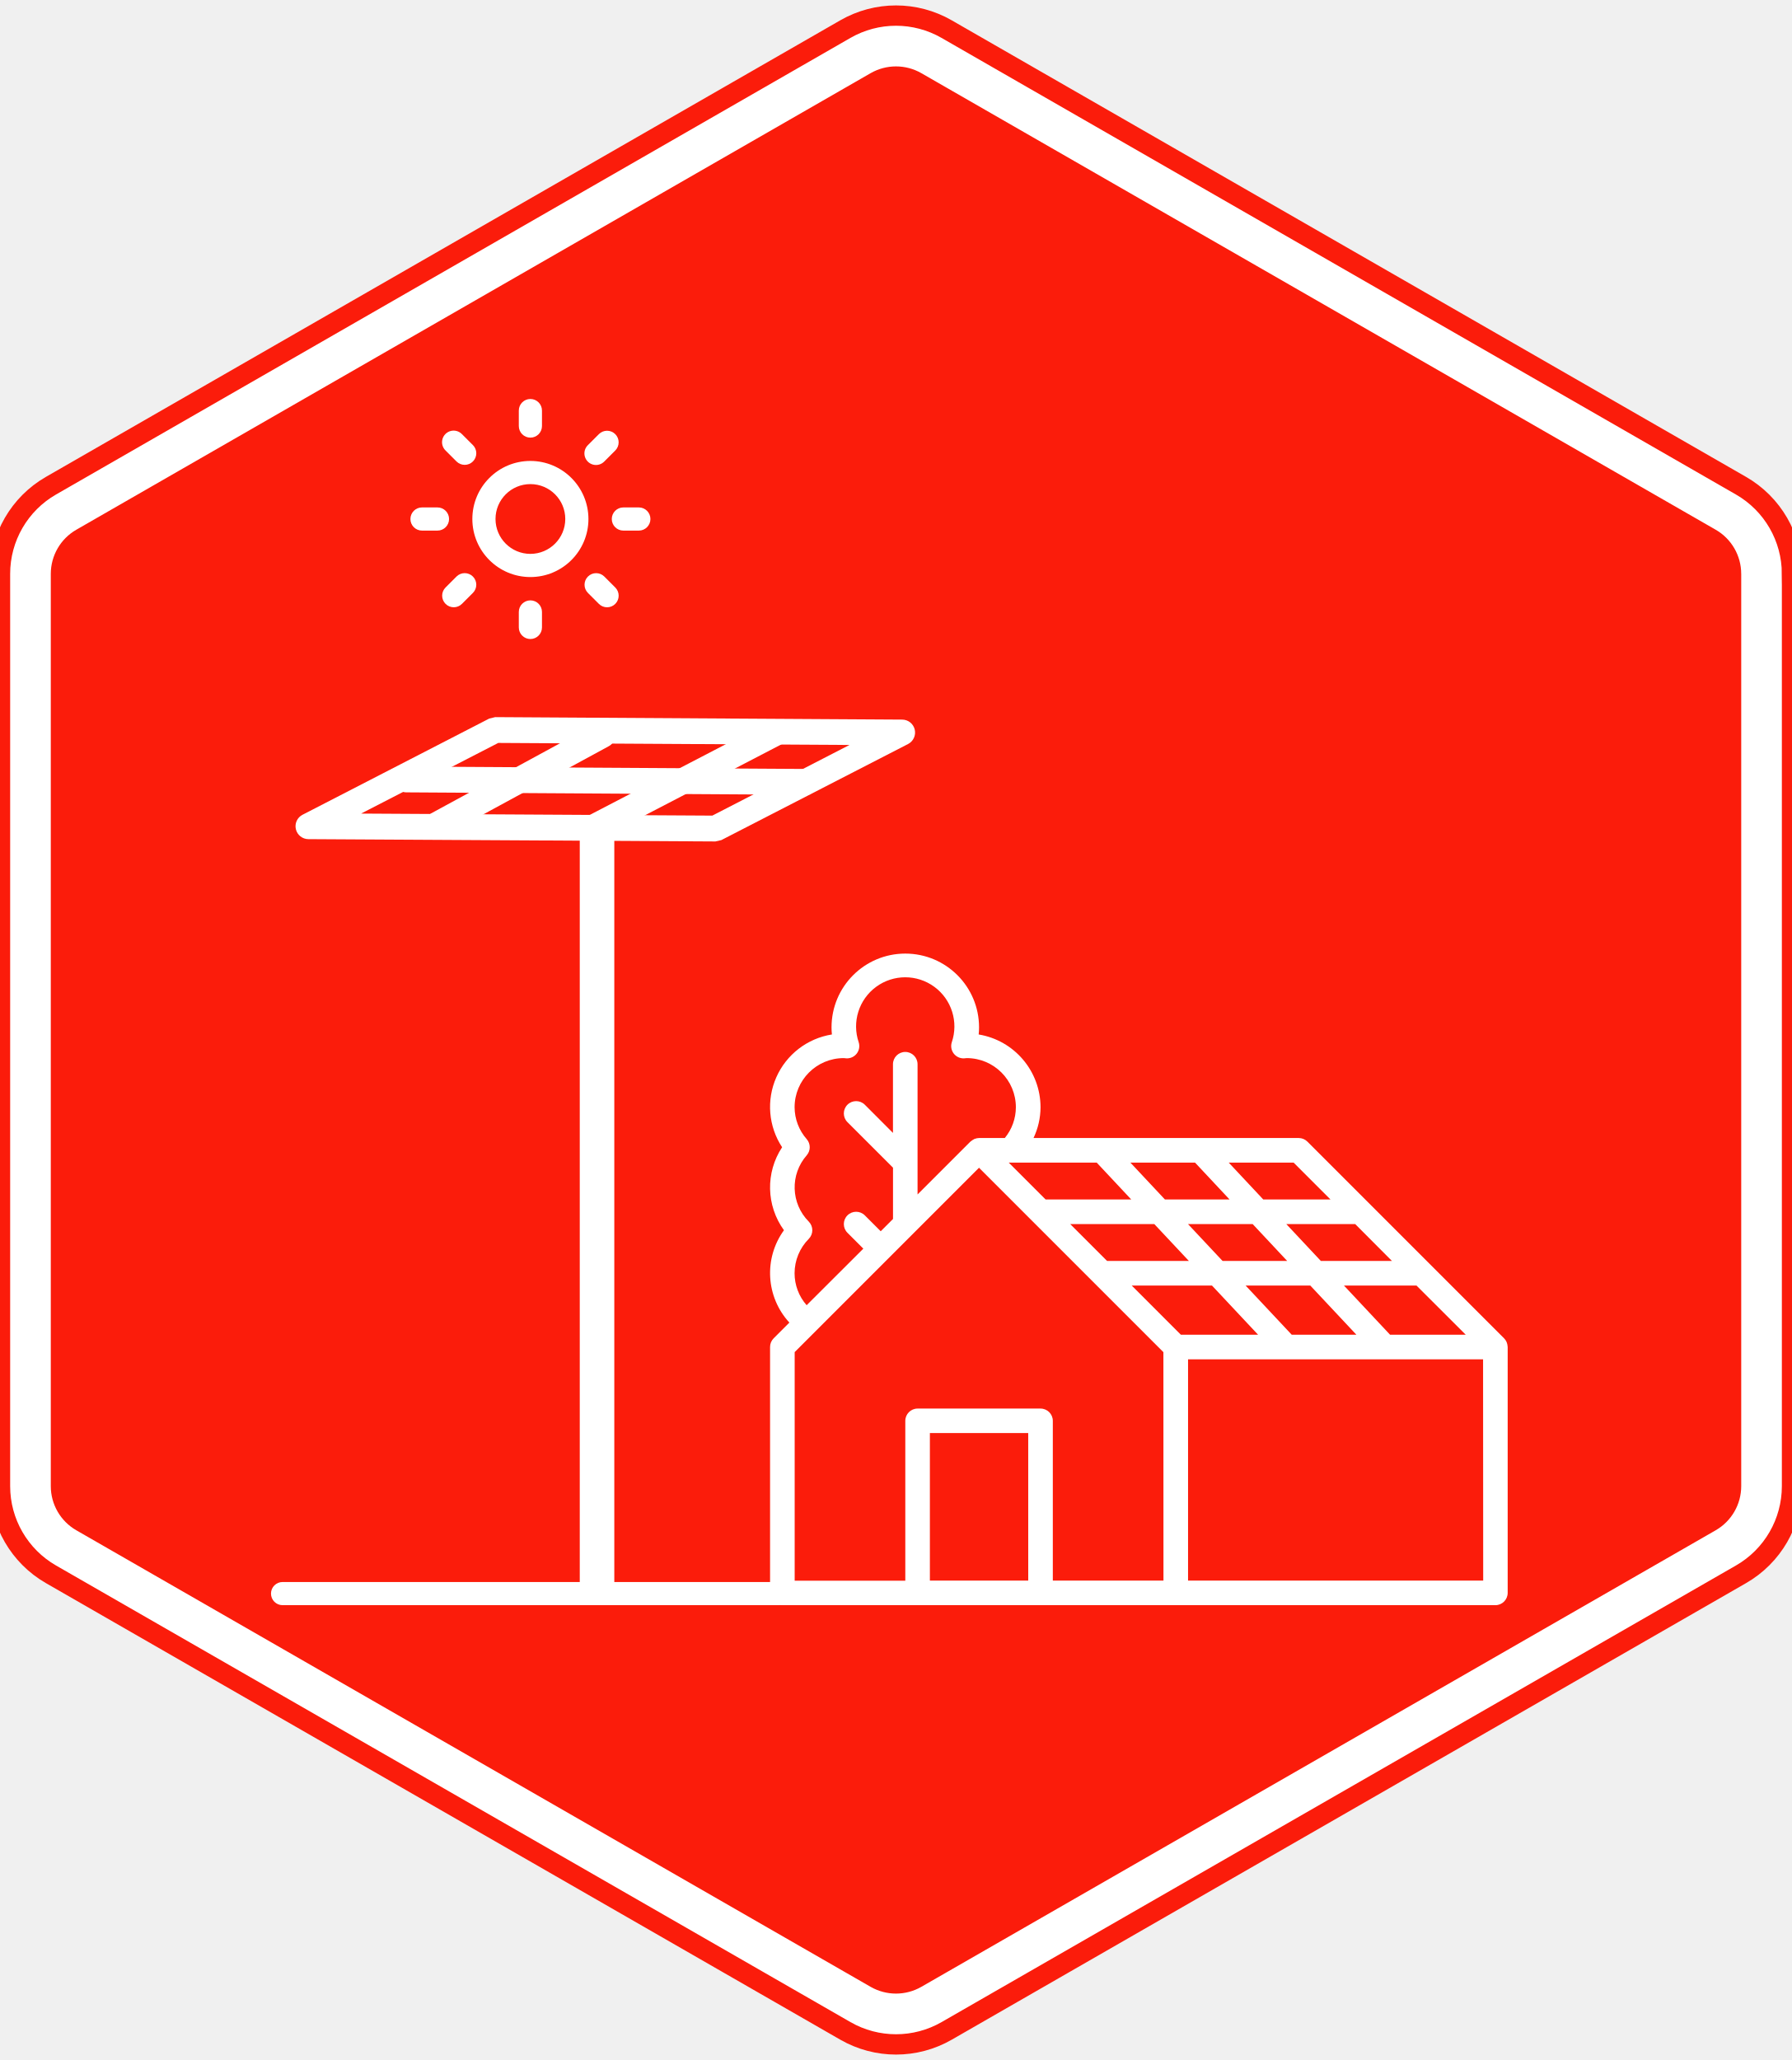
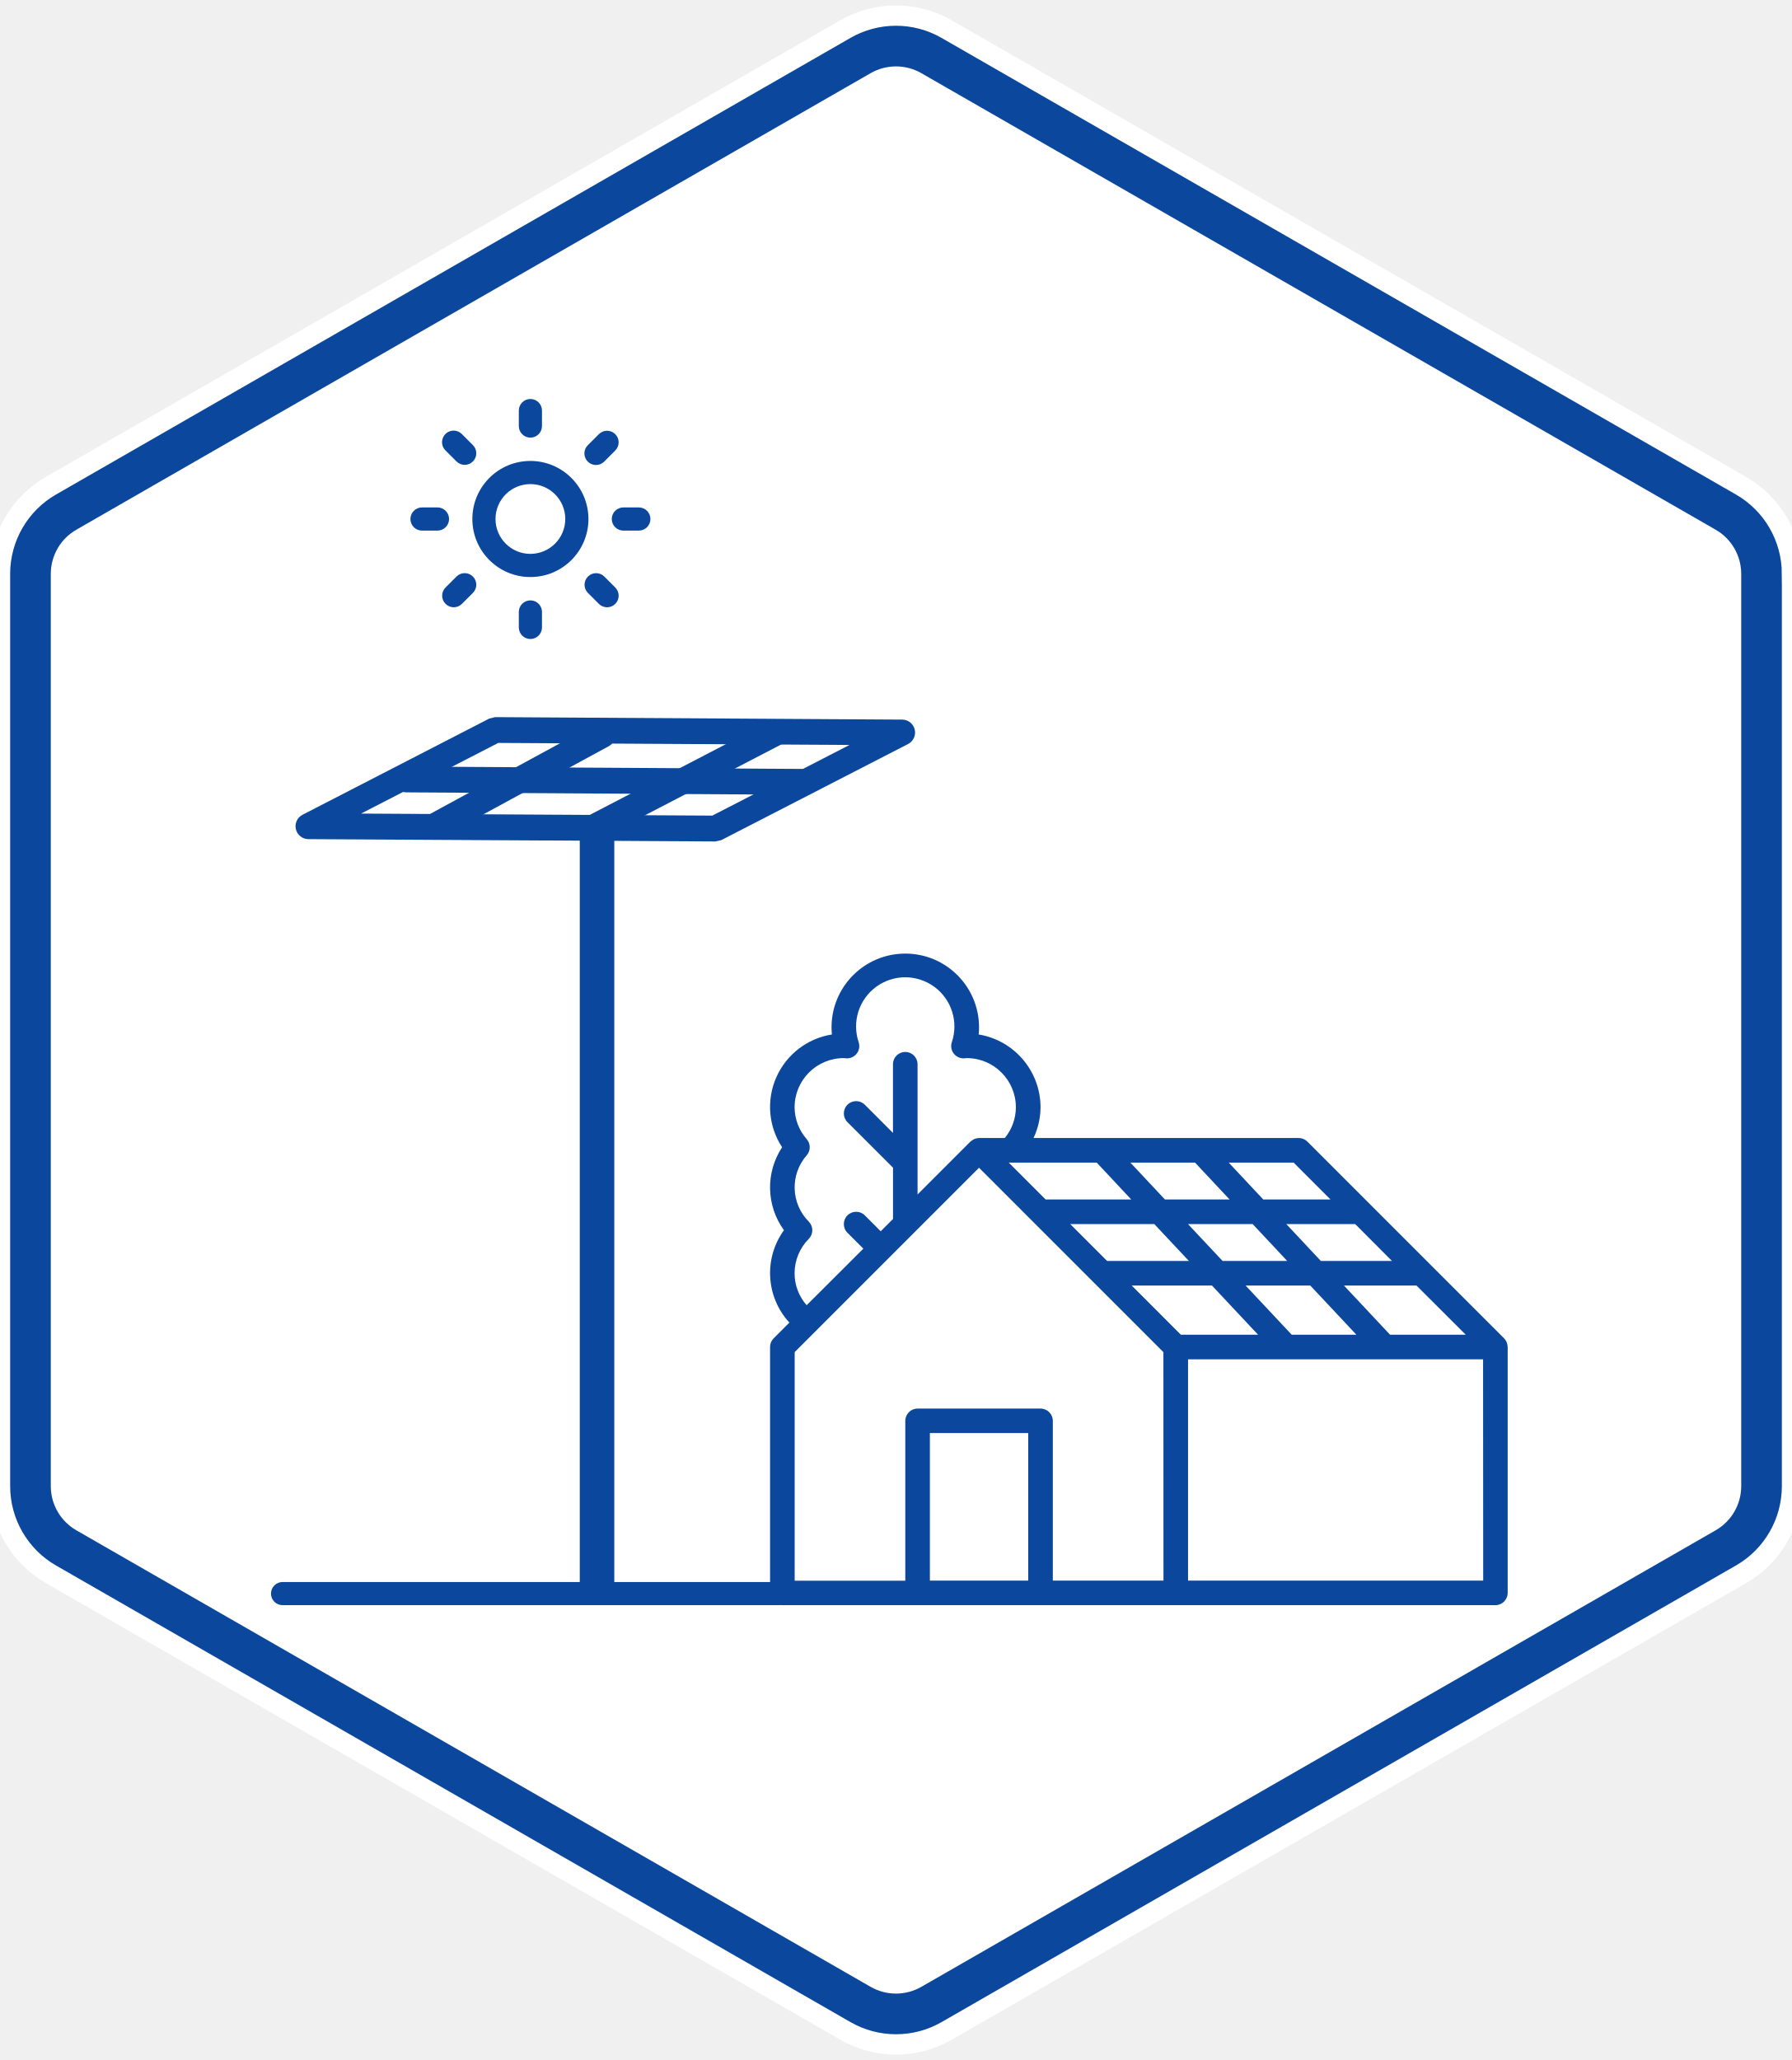
<svg xmlns="http://www.w3.org/2000/svg" width="88.202" height="101.382">
  <g data-name="Grupo 1026">
-     <g data-name="Polígono 1" fill="#fb1c0b" stroke="#fb1c0b">
+     <g data-name="Polígono 1" fill="#fff" stroke="#fff">
      <path d="M1.5 73.143V28.239a3.51 3.51 0 011.756-3.035l39.1-22.472a3.512 3.512 0 013.489 0l39.101 22.472a3.509 3.509 0 011.756 3.035v44.904a3.51 3.51 0 01-1.756 3.035L45.845 98.649a3.512 3.512 0 01-3.488 0L3.256 76.178A3.509 3.509 0 011.5 73.143z" />
-       <path d="M85.202 28.239c0-.714-.384-1.379-1.003-1.734L45.097 4.033a2.007 2.007 0 00-1.993 0l-39.1 22.472A2.005 2.005 0 003 28.239v44.904c0 .714.384 1.378 1.003 1.734l39.101 22.472a2.007 2.007 0 001.993 0L84.2 74.877a2.005 2.005 0 001.003-1.734V28.239m3 0v44.904a5 5 0 01-2.509 4.335l-39.1 22.472a5 5 0 01-4.983 0L2.508 77.478A5 5 0 010 73.143V28.239a5 5 0 012.508-4.335L41.61 1.432a5 5 0 014.982 0l39.101 22.472a5 5 0 012.509 4.335z" fill="#fff" />
+       <path d="M85.202 28.239c0-.714-.384-1.379-1.003-1.734L45.097 4.033a2.007 2.007 0 00-1.993 0l-39.1 22.472A2.005 2.005 0 003 28.239v44.904c0 .714.384 1.378 1.003 1.734l39.101 22.472a2.007 2.007 0 001.993 0L84.2 74.877a2.005 2.005 0 001.003-1.734V28.239m3 0v44.904a5 5 0 01-2.509 4.335l-39.1 22.472a5 5 0 01-4.983 0L2.508 77.478A5 5 0 010 73.143V28.239a5 5 0 012.508-4.335L41.61 1.432a5 5 0 014.982 0l39.101 22.472a5 5 0 012.509 4.335z" fill="#0B489D" />
    </g>
    <g data-name="Grupo 546">
      <g data-name="Grupo 504">
        <g data-name="Grupo 503">
-           <path data-name="Trazado 1592" d="M26.106 22.685a2.857 2.857 0 102.857 2.857 2.861 2.861 0 00-2.857-2.857zm0 4.574a1.717 1.717 0 111.717-1.717 1.719 1.719 0 01-1.717 1.717z" fill="#fff" />
+           <path data-name="Trazado 1592" d="M26.106 22.685a2.857 2.857 0 102.857 2.857 2.861 2.861 0 00-2.857-2.857zm0 4.574a1.717 1.717 0 111.717-1.717 1.719 1.719 0 01-1.717 1.717z" fill="#0B489D" />
        </g>
      </g>
      <g data-name="Grupo 506">
        <g data-name="Grupo 505">
-           <path data-name="Trazado 1593" d="M26.106 19.636a.57.57 0 00-.57.57v.762a.57.57 0 101.14 0v-.762a.57.57 0 00-.57-.57z" fill="#fff" />
+           <path data-name="Trazado 1593" d="M26.106 19.636a.57.57 0 00-.57.57v.762a.57.57 0 101.14 0v-.762a.57.57 0 00-.57-.57z" fill="#0B489D" />
        </g>
      </g>
      <g data-name="Grupo 508">
        <g data-name="Grupo 507">
-           <path data-name="Trazado 1594" d="M23.276 21.905l-.539-.539a.57.57 0 10-.806.806l.539.539a.57.57 0 00.806-.807z" fill="#fff" />
+           <path data-name="Trazado 1594" d="M23.276 21.905l-.539-.539a.57.57 0 10-.806.806l.539.539a.57.57 0 00.806-.807z" fill="#0B489D" />
        </g>
      </g>
      <g data-name="Grupo 510">
        <g data-name="Grupo 509">
-           <path data-name="Trazado 1595" d="M21.533 24.973h-.762a.57.57 0 000 1.14h.762a.57.57 0 000-1.14z" fill="#fff" />
+           <path data-name="Trazado 1595" d="M21.533 24.973h-.762a.57.57 0 000 1.14h.762a.57.57 0 000-1.14z" fill="#0B489D" />
        </g>
      </g>
      <g data-name="Grupo 512">
        <g data-name="Grupo 511">
-           <path data-name="Trazado 1596" d="M23.276 28.374a.57.57 0 00-.807 0l-.539.539a.57.57 0 10.807.806l.539-.539a.57.57 0 000-.806z" fill="#fff" />
+           <path data-name="Trazado 1596" d="M23.276 28.374a.57.57 0 00-.807 0l-.539.539a.57.57 0 10.807.806l.539-.539a.57.57 0 000-.806z" fill="#0B489D" />
        </g>
      </g>
      <g data-name="Grupo 514">
        <g data-name="Grupo 513">
-           <path data-name="Trazado 1597" d="M26.106 29.547a.57.57 0 00-.57.57v.762a.57.57 0 101.14 0v-.762a.57.57 0 00-.57-.57z" fill="#fff" />
+           <path data-name="Trazado 1597" d="M26.106 29.547a.57.57 0 00-.57.57v.762a.57.57 0 101.14 0v-.762a.57.57 0 00-.57-.57z" fill="#0B489D" />
        </g>
      </g>
      <g data-name="Grupo 516">
        <g data-name="Grupo 515">
-           <path data-name="Trazado 1598" d="M30.284 28.914l-.539-.539a.57.57 0 00-.807.806l.539.539a.57.57 0 00.807-.806z" fill="#fff" />
+           <path data-name="Trazado 1598" d="M30.284 28.914l-.539-.539a.57.57 0 00-.807.806l.539.539a.57.57 0 00.807-.806z" fill="#0B489D" />
        </g>
      </g>
      <g data-name="Grupo 518">
        <g data-name="Grupo 517">
-           <path data-name="Trazado 1599" d="M31.444 24.973h-.762a.57.57 0 100 1.14h.762a.57.57 0 100-1.14z" fill="#fff" />
+           <path data-name="Trazado 1599" d="M31.444 24.973h-.762a.57.57 0 100 1.14h.762a.57.57 0 100-1.14z" fill="#0B489D" />
        </g>
      </g>
      <g data-name="Grupo 520">
        <g data-name="Grupo 519">
-           <path data-name="Trazado 1600" d="M30.283 21.366a.57.57 0 00-.806 0l-.539.539a.57.57 0 10.806.806l.539-.539a.57.57 0 000-.806z" fill="#fff" />
+           <path data-name="Trazado 1600" d="M30.283 21.366a.57.57 0 00-.806 0l-.539.539a.57.57 0 10.806.806l.539-.539a.57.57 0 000-.806z" fill="#0B489D" />
        </g>
      </g>
      <g data-name="Grupo 522">
        <g data-name="Grupo 521">
-           <path data-name="Trazado 1601" d="M19.437 77.858h-5.529a.57.57 0 100 1.14h24.4a.57.57 0 100-1.14H19.437z" fill="#fff" />
+           <path data-name="Trazado 1601" d="M19.437 77.858h-5.529a.57.57 0 100 1.14h24.4a.57.57 0 100-1.14H19.437z" fill="#0B489D" />
        </g>
      </g>
      <g data-name="Grupo 545">
        <g data-name="Grupo 544">
-           <path data-name="Trazado 1613" d="M74.203 66.255a.6.6 0 00-.031-.157c-.007-.019-.011-.038-.02-.056a.6.6 0 00-.121-.177l-9.681-9.681a.605.605 0 00-.425-.177H50.87a3.562 3.562 0 00.345-1.513 3.636 3.636 0 00-3.045-3.583 3.275 3.275 0 00.019-.35 3.63 3.63 0 00-7.261 0 3.274 3.274 0 00.019.35 3.612 3.612 0 00-2.452 5.55 3.592 3.592 0 00.091 4.084 3.6 3.6 0 00.267 4.546l-.774.774a.6.6 0 00-.176.428v12.1a.605.605 0 00.605.605h35.095a.605.605 0 00.605-.605v-12.1c-.005-.013-.005-.025-.005-.038zm-2.06-.568h-3.725l-2.269-2.42h3.57zm-13.67-5.445h3.183l1.7 1.815h-3.181zm.044 1.815h-4.026l-1.815-1.815h4.139zm5.975 1.21l2.269 2.42h-3.183l-2.269-2.42zm4.02-1.21h-3.5l-1.7-1.815h3.391zm-4.84-4.84l1.815 1.815h-3.309l-1.7-1.815zm-4.852 0l1.7 1.815h-3.182l-1.7-1.815zm-4.84 0l1.7 1.815h-4.215l-1.815-1.815zm-14.27-1.15a2.394 2.394 0 01-.6-1.573 2.42 2.42 0 012.42-2.42h.006c.039.005.079.01.121.012a.605.605 0 00.609-.787 2.42 2.42 0 114.58 0 .605.605 0 00.609.787.987.987 0 00.126-.012 2.42 2.42 0 012.42 2.42 2.386 2.386 0 01-.545 1.513H48.19a.605.605 0 00-.206.04c-.007 0-.016 0-.024.006a.227.227 0 01-.033.021.6.6 0 00-.134.09c-.009.008-.022.011-.031.021l-2.6 2.6v-6.409a.605.605 0 00-1.21 0v3.38l-1.385-1.387a.605.605 0 00-.856.856l2.243 2.242v2.524l-.605.605-.782-.782a.605.605 0 00-.856.856l.782.782-2.79 2.784a2.381 2.381 0 01-.594-1.573 2.406 2.406 0 01.7-1.694.605.605 0 000-.847 2.391 2.391 0 01-.1-3.267.605.605 0 00.001-.788zm10.9 21.721h-4.841v-7.261h4.84zm6.656 0H51.82v-7.861a.605.605 0 00-.605-.605h-6.051a.605.605 0 00-.605.605v7.866h-5.445v-11.25l1.041-1.041 4.832-4.832 3.2-3.2 9.076 9.076zm-1.563-14.521h3.95l2.269 2.42h-3.8zm17.3 14.521H58.476v-10.89h14.521z" fill="#fff" />
+           <path data-name="Trazado 1613" d="M74.203 66.255a.6.6 0 00-.031-.157c-.007-.019-.011-.038-.02-.056a.6.6 0 00-.121-.177l-9.681-9.681a.605.605 0 00-.425-.177H50.87a3.562 3.562 0 00.345-1.513 3.636 3.636 0 00-3.045-3.583 3.275 3.275 0 00.019-.35 3.63 3.63 0 00-7.261 0 3.274 3.274 0 00.019.35 3.612 3.612 0 00-2.452 5.55 3.592 3.592 0 00.091 4.084 3.6 3.6 0 00.267 4.546l-.774.774a.6.6 0 00-.176.428v12.1a.605.605 0 00.605.605h35.095a.605.605 0 00.605-.605v-12.1c-.005-.013-.005-.025-.005-.038zm-2.06-.568h-3.725l-2.269-2.42h3.57zm-13.67-5.445h3.183l1.7 1.815h-3.181zm.044 1.815h-4.026l-1.815-1.815h4.139zm5.975 1.21l2.269 2.42h-3.183l-2.269-2.42zm4.02-1.21h-3.5l-1.7-1.815h3.391zm-4.84-4.84l1.815 1.815h-3.309l-1.7-1.815zm-4.852 0l1.7 1.815h-3.182l-1.7-1.815zm-4.84 0l1.7 1.815h-4.215l-1.815-1.815zm-14.27-1.15a2.394 2.394 0 01-.6-1.573 2.42 2.42 0 012.42-2.42h.006c.039.005.079.01.121.012a.605.605 0 00.609-.787 2.42 2.42 0 114.58 0 .605.605 0 00.609.787.987.987 0 00.126-.012 2.42 2.42 0 012.42 2.42 2.386 2.386 0 01-.545 1.513H48.19a.605.605 0 00-.206.04c-.007 0-.016 0-.024.006a.227.227 0 01-.033.021.6.6 0 00-.134.09c-.009.008-.022.011-.031.021l-2.6 2.6v-6.409a.605.605 0 00-1.21 0v3.38l-1.385-1.387a.605.605 0 00-.856.856l2.243 2.242v2.524l-.605.605-.782-.782a.605.605 0 00-.856.856l.782.782-2.79 2.784a2.381 2.381 0 01-.594-1.573 2.406 2.406 0 01.7-1.694.605.605 0 000-.847 2.391 2.391 0 01-.1-3.267.605.605 0 00.001-.788zm10.9 21.721h-4.841v-7.261h4.84zm6.656 0H51.82v-7.861a.605.605 0 00-.605-.605h-6.051a.605.605 0 00-.605.605v7.866h-5.445v-11.25l1.041-1.041 4.832-4.832 3.2-3.2 9.076 9.076zm-1.563-14.521h3.95l2.269 2.42h-3.8zm17.3 14.521H58.476v-10.89h14.521z" fill="#0B489D" />
        </g>
      </g>
-       <g data-name="Grupo 596" fill="#fff">
+       <g data-name="Grupo 596" fill="#0B489D">
        <path data-name="Trazado 1726" d="M28.536 77.969V41.136a.85.85 0 111.7 0v36.833a.85.85 0 01-1.7 0" />
        <path data-name="Trazado 1727" d="M15.176 41.298a.635.635 0 01-.285-1.2l9.187-4.733.295-.072 20.038.122a.636.636 0 01.287 1.2l-9.194 4.73-.293.067zm20.04-.521v-.635zm-17.444-.737l17.289.1 6.75-3.477-17.287-.1z" />
        <path data-name="Trazado 1728" d="M20.876 40.938a.63.63 0 01.257-.861l8.2-4.459a.637.637 0 11.607 1.119l-8.2 4.456a.619.619 0 01-.3.079.631.631 0 01-.56-.334" />
        <path data-name="Trazado 1729" d="M28.74 40.973a.638.638 0 01.273-.86l8.852-4.6a.635.635 0 01.584 1.127l-8.851 4.6a.691.691 0 01-.3.07.628.628 0 01-.562-.342" />
        <path data-name="Trazado 1730" d="M39.929 39.116l-19.9-.12a.636.636 0 11.005-1.271l19.9.12c.35 0-.016.288-.021.642 0 0-.556.629-.9.629h.915z" />
      </g>
    </g>
  </g>
</svg>
